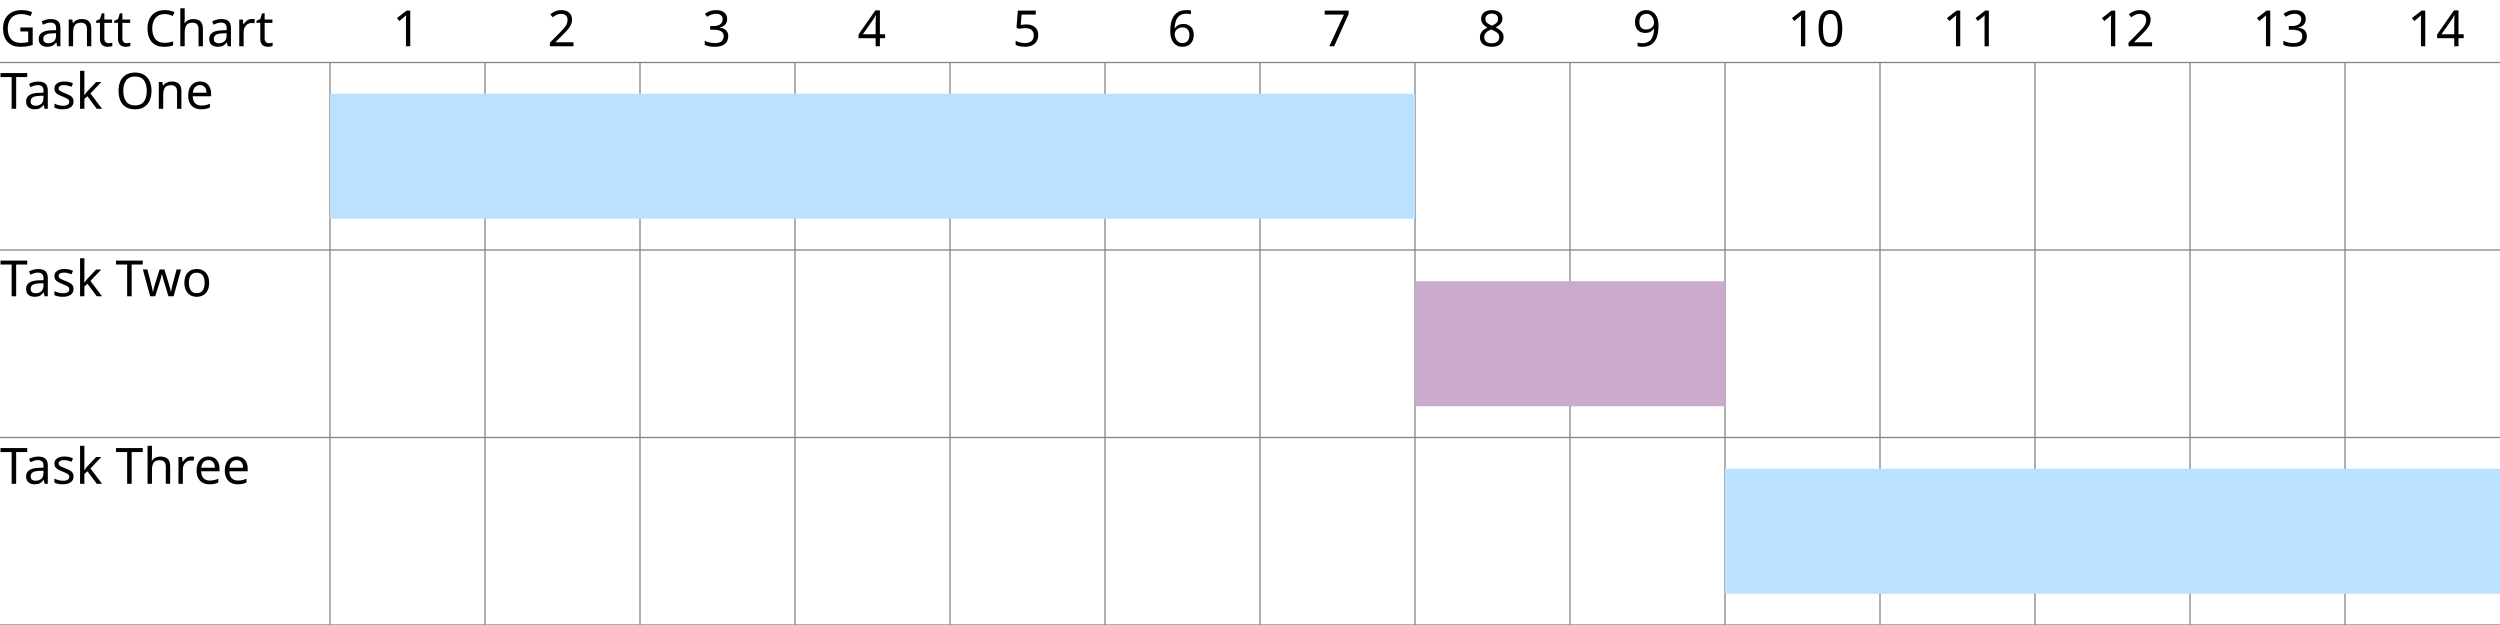
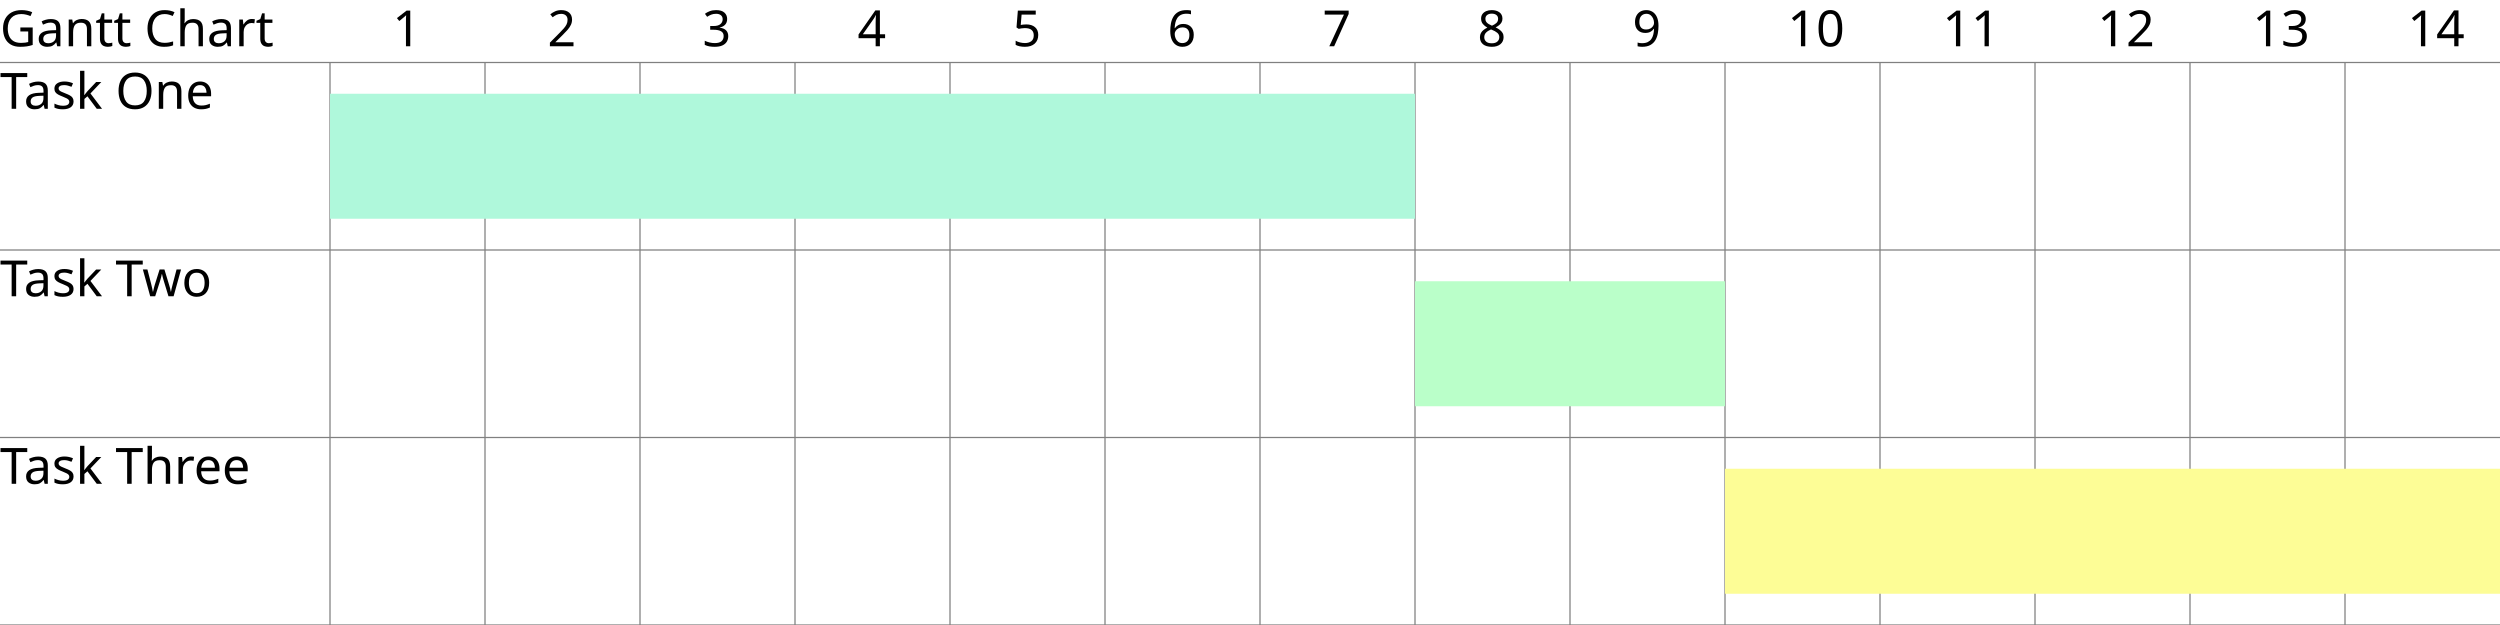
<svg xmlns="http://www.w3.org/2000/svg" width="2000" height="500">
  <line x1="0" y1="50" x2="2000" y2="50" stroke="gray">
    <GroupingLayer>0</GroupingLayer>
  </line>
  <line x1="0" y1="200" x2="2000" y2="200" stroke="gray">
    <GroupingLayer>0</GroupingLayer>
  </line>
  <line x1="0" y1="350" x2="2000" y2="350" stroke="gray">
    <GroupingLayer>0</GroupingLayer>
  </line>
  <line x1="0" y1="500" x2="2000" y2="500" stroke="gray">
    <GroupingLayer>0</GroupingLayer>
  </line>
  <line x1="264" y1="50" x2="264" y2="550" stroke="gray">
    <GroupingLayer>0</GroupingLayer>
  </line>
  <line x1="388" y1="50" x2="388" y2="550" stroke="gray">
    <GroupingLayer>0</GroupingLayer>
  </line>
  <line x1="512" y1="50" x2="512" y2="550" stroke="gray">
    <GroupingLayer>0</GroupingLayer>
  </line>
  <line x1="636" y1="50" x2="636" y2="550" stroke="gray">
    <GroupingLayer>0</GroupingLayer>
  </line>
  <line x1="760" y1="50" x2="760" y2="550" stroke="gray">
    <GroupingLayer>0</GroupingLayer>
  </line>
  <line x1="884" y1="50" x2="884" y2="550" stroke="gray">
    <GroupingLayer>0</GroupingLayer>
  </line>
  <line x1="1008" y1="50" x2="1008" y2="550" stroke="gray">
    <GroupingLayer>0</GroupingLayer>
  </line>
  <line x1="1132" y1="50" x2="1132" y2="550" stroke="gray">
    <GroupingLayer>0</GroupingLayer>
  </line>
  <line x1="1256" y1="50" x2="1256" y2="550" stroke="gray">
    <GroupingLayer>0</GroupingLayer>
  </line>
  <line x1="1380" y1="50" x2="1380" y2="550" stroke="gray">
    <GroupingLayer>0</GroupingLayer>
  </line>
  <line x1="1504" y1="50" x2="1504" y2="550" stroke="gray">
    <GroupingLayer>0</GroupingLayer>
  </line>
  <line x1="1628" y1="50" x2="1628" y2="550" stroke="gray">
    <GroupingLayer>0</GroupingLayer>
  </line>
  <line x1="1752" y1="50" x2="1752" y2="550" stroke="gray">
    <GroupingLayer>0</GroupingLayer>
  </line>
  <line x1="1876" y1="50" x2="1876" y2="550" stroke="gray">
    <GroupingLayer>0</GroupingLayer>
  </line>
  <rect x="0" y="50" rx="0" ry="0" width="192" height="40" fill="none" stroke="none">
    <GroupingLayer>0</GroupingLayer>
  </rect>
  <rect x="0" y="200" rx="0" ry="0" width="192" height="40" fill="none" stroke="none">
    <GroupingLayer>0</GroupingLayer>
  </rect>
  <rect x="0" y="350" rx="0" ry="0" width="240" height="40" fill="none" stroke="none">
    <GroupingLayer>0</GroupingLayer>
  </rect>
  <rect x="314" y="0" rx="0" ry="0" width="124" height="50" fill="none" stroke="none">
    <GroupingLayer>0</GroupingLayer>
  </rect>
  <rect x="438" y="0" rx="0" ry="0" width="124" height="50" fill="none" stroke="none">
    <GroupingLayer>0</GroupingLayer>
  </rect>
  <rect x="562" y="0" rx="0" ry="0" width="124" height="50" fill="none" stroke="none">
    <GroupingLayer>0</GroupingLayer>
  </rect>
  <rect x="686" y="0" rx="0" ry="0" width="124" height="50" fill="none" stroke="none">
    <GroupingLayer>0</GroupingLayer>
  </rect>
  <rect x="810" y="0" rx="0" ry="0" width="124" height="50" fill="none" stroke="none">
    <GroupingLayer>0</GroupingLayer>
  </rect>
  <rect x="934" y="0" rx="0" ry="0" width="124" height="50" fill="none" stroke="none">
    <GroupingLayer>0</GroupingLayer>
  </rect>
  <rect x="1058" y="0" rx="0" ry="0" width="124" height="50" fill="none" stroke="none">
    <GroupingLayer>0</GroupingLayer>
  </rect>
  <rect x="1182" y="0" rx="0" ry="0" width="124" height="50" fill="none" stroke="none">
    <GroupingLayer>0</GroupingLayer>
  </rect>
  <rect x="1306" y="0" rx="0" ry="0" width="124" height="50" fill="none" stroke="none">
    <GroupingLayer>0</GroupingLayer>
  </rect>
  <rect x="1430" y="0" rx="0" ry="0" width="124" height="50" fill="none" stroke="none">
    <GroupingLayer>0</GroupingLayer>
  </rect>
  <rect x="1554" y="0" rx="0" ry="0" width="124" height="50" fill="none" stroke="none">
    <GroupingLayer>0</GroupingLayer>
  </rect>
  <rect x="1678" y="0" rx="0" ry="0" width="124" height="50" fill="none" stroke="none">
    <GroupingLayer>0</GroupingLayer>
  </rect>
  <rect x="1802" y="0" rx="0" ry="0" width="124" height="50" fill="none" stroke="none">
    <GroupingLayer>0</GroupingLayer>
  </rect>
  <rect x="1926" y="0" rx="0" ry="0" width="124" height="50" fill="none" stroke="none">
    <GroupingLayer>0</GroupingLayer>
  </rect>
  <rect x="0" y="0" rx="0" ry="0" width="264" height="48" fill="none" stroke="none">
    <GroupingLayer>2</GroupingLayer>
  </rect>
-   <rect x="264" y="75" rx="0" ry="0" width="124" height="100" fill="#BAE1FF" stroke="none">
+   <rect x="264" y="75" rx="0" ry="0" width="124" height="100" fill="#AFF8DB" stroke="none">
    <GroupingLayer>4</GroupingLayer>
  </rect>
-   <rect x="388" y="75" rx="0" ry="0" width="124" height="100" fill="#BAE1FF" stroke="none">
+   <rect x="388" y="75" rx="0" ry="0" width="124" height="100" fill="#AFF8DB" stroke="none">
    <GroupingLayer>4</GroupingLayer>
  </rect>
-   <rect x="512" y="75" rx="0" ry="0" width="124" height="100" fill="#BAE1FF" stroke="none">
+   <rect x="512" y="75" rx="0" ry="0" width="124" height="100" fill="#AFF8DB" stroke="none">
    <GroupingLayer>4</GroupingLayer>
  </rect>
-   <rect x="636" y="75" rx="0" ry="0" width="124" height="100" fill="#BAE1FF" stroke="none">
+   <rect x="636" y="75" rx="0" ry="0" width="124" height="100" fill="#AFF8DB" stroke="none">
    <GroupingLayer>4</GroupingLayer>
  </rect>
-   <rect x="760" y="75" rx="0" ry="0" width="124" height="100" fill="#BAE1FF" stroke="none">
+   <rect x="760" y="75" rx="0" ry="0" width="124" height="100" fill="#AFF8DB" stroke="none">
    <GroupingLayer>4</GroupingLayer>
  </rect>
-   <rect x="884" y="75" rx="0" ry="0" width="124" height="100" fill="#BAE1FF" stroke="none">
+   <rect x="884" y="75" rx="0" ry="0" width="124" height="100" fill="#AFF8DB" stroke="none">
    <GroupingLayer>4</GroupingLayer>
  </rect>
-   <rect x="1008" y="75" rx="0" ry="0" width="124" height="100" fill="#BAE1FF" stroke="none">
+   <rect x="1008" y="75" rx="0" ry="0" width="124" height="100" fill="#AFF8DB" stroke="none">
    <GroupingLayer>4</GroupingLayer>
  </rect>
-   <rect x="1132" y="225" rx="0" ry="0" width="124" height="100" fill="#CBAACB" stroke="none">
+   <rect x="1132" y="225" rx="0" ry="0" width="124" height="100" fill="#BAFFC9" stroke="none">
    <GroupingLayer>4</GroupingLayer>
  </rect>
-   <rect x="1256" y="225" rx="0" ry="0" width="124" height="100" fill="#CBAACB" stroke="none">
+   <rect x="1256" y="225" rx="0" ry="0" width="124" height="100" fill="#BAFFC9" stroke="none">
    <GroupingLayer>4</GroupingLayer>
  </rect>
-   <rect x="1380" y="375" rx="0" ry="0" width="124" height="100" fill="#BAE1FF" stroke="none">
+   <rect x="1380" y="375" rx="0" ry="0" width="124" height="100" fill="#FDFD96" stroke="none">
    <GroupingLayer>4</GroupingLayer>
  </rect>
-   <rect x="1504" y="375" rx="0" ry="0" width="124" height="100" fill="#BAE1FF" stroke="none">
+   <rect x="1504" y="375" rx="0" ry="0" width="124" height="100" fill="#FDFD96" stroke="none">
    <GroupingLayer>4</GroupingLayer>
  </rect>
-   <rect x="1628" y="375" rx="0" ry="0" width="124" height="100" fill="#BAE1FF" stroke="none">
+   <rect x="1628" y="375" rx="0" ry="0" width="124" height="100" fill="#FDFD96" stroke="none">
    <GroupingLayer>4</GroupingLayer>
  </rect>
-   <rect x="1752" y="375" rx="0" ry="0" width="124" height="100" fill="#BAE1FF" stroke="none">
+   <rect x="1752" y="375" rx="0" ry="0" width="124" height="100" fill="#FDFD96" stroke="none">
    <GroupingLayer>4</GroupingLayer>
  </rect>
-   <rect x="1876" y="375" rx="0" ry="0" width="124" height="100" fill="#BAE1FF" stroke="none">
+   <rect x="1876" y="375" rx="0" ry="0" width="124" height="100" fill="#FDFD96" stroke="none">
    <GroupingLayer>4</GroupingLayer>
  </rect>
  <text x="0" y="56" font-family="JetBrains Mono" font-size="40" fill="black" dominant-baseline="hanging" text-anchor="start">Task One<GroupingLayer>0</GroupingLayer>
  </text>
  <text x="0" y="206" font-family="JetBrains Mono" font-size="40" fill="black" dominant-baseline="hanging" text-anchor="start">Task Two<GroupingLayer>0</GroupingLayer>
  </text>
  <text x="0" y="356" font-family="JetBrains Mono" font-size="40" fill="black" dominant-baseline="hanging" text-anchor="start">Task Three<GroupingLayer>0</GroupingLayer>
  </text>
  <text x="314" y="6" font-family="JetBrains Mono" font-size="40" fill="black" dominant-baseline="hanging" text-anchor="start">1<GroupingLayer>0</GroupingLayer>
  </text>
  <text x="438" y="6" font-family="JetBrains Mono" font-size="40" fill="black" dominant-baseline="hanging" text-anchor="start">2<GroupingLayer>0</GroupingLayer>
  </text>
  <text x="562" y="6" font-family="JetBrains Mono" font-size="40" fill="black" dominant-baseline="hanging" text-anchor="start">3<GroupingLayer>0</GroupingLayer>
  </text>
  <text x="686" y="6" font-family="JetBrains Mono" font-size="40" fill="black" dominant-baseline="hanging" text-anchor="start">4<GroupingLayer>0</GroupingLayer>
  </text>
  <text x="810" y="6" font-family="JetBrains Mono" font-size="40" fill="black" dominant-baseline="hanging" text-anchor="start">5<GroupingLayer>0</GroupingLayer>
  </text>
  <text x="934" y="6" font-family="JetBrains Mono" font-size="40" fill="black" dominant-baseline="hanging" text-anchor="start">6<GroupingLayer>0</GroupingLayer>
  </text>
  <text x="1058" y="6" font-family="JetBrains Mono" font-size="40" fill="black" dominant-baseline="hanging" text-anchor="start">7<GroupingLayer>0</GroupingLayer>
  </text>
  <text x="1182" y="6" font-family="JetBrains Mono" font-size="40" fill="black" dominant-baseline="hanging" text-anchor="start">8<GroupingLayer>0</GroupingLayer>
  </text>
  <text x="1306" y="6" font-family="JetBrains Mono" font-size="40" fill="black" dominant-baseline="hanging" text-anchor="start">9<GroupingLayer>0</GroupingLayer>
  </text>
  <text x="1430" y="6" font-family="JetBrains Mono" font-size="40" fill="black" dominant-baseline="hanging" text-anchor="start">10<GroupingLayer>0</GroupingLayer>
  </text>
  <text x="1554" y="6" font-family="JetBrains Mono" font-size="40" fill="black" dominant-baseline="hanging" text-anchor="start">11<GroupingLayer>0</GroupingLayer>
  </text>
  <text x="1678" y="6" font-family="JetBrains Mono" font-size="40" fill="black" dominant-baseline="hanging" text-anchor="start">12<GroupingLayer>0</GroupingLayer>
  </text>
  <text x="1802" y="6" font-family="JetBrains Mono" font-size="40" fill="black" dominant-baseline="hanging" text-anchor="start">13<GroupingLayer>0</GroupingLayer>
  </text>
  <text x="1926" y="6" font-family="JetBrains Mono" font-size="40" fill="black" dominant-baseline="hanging" text-anchor="start">14<GroupingLayer>0</GroupingLayer>
  </text>
  <text x="0" y="6" font-family="JetBrains Mono" font-size="40" fill="black" dominant-baseline="hanging" text-anchor="start">Gantt Chart<GroupingLayer>2</GroupingLayer>
  </text>
</svg>
